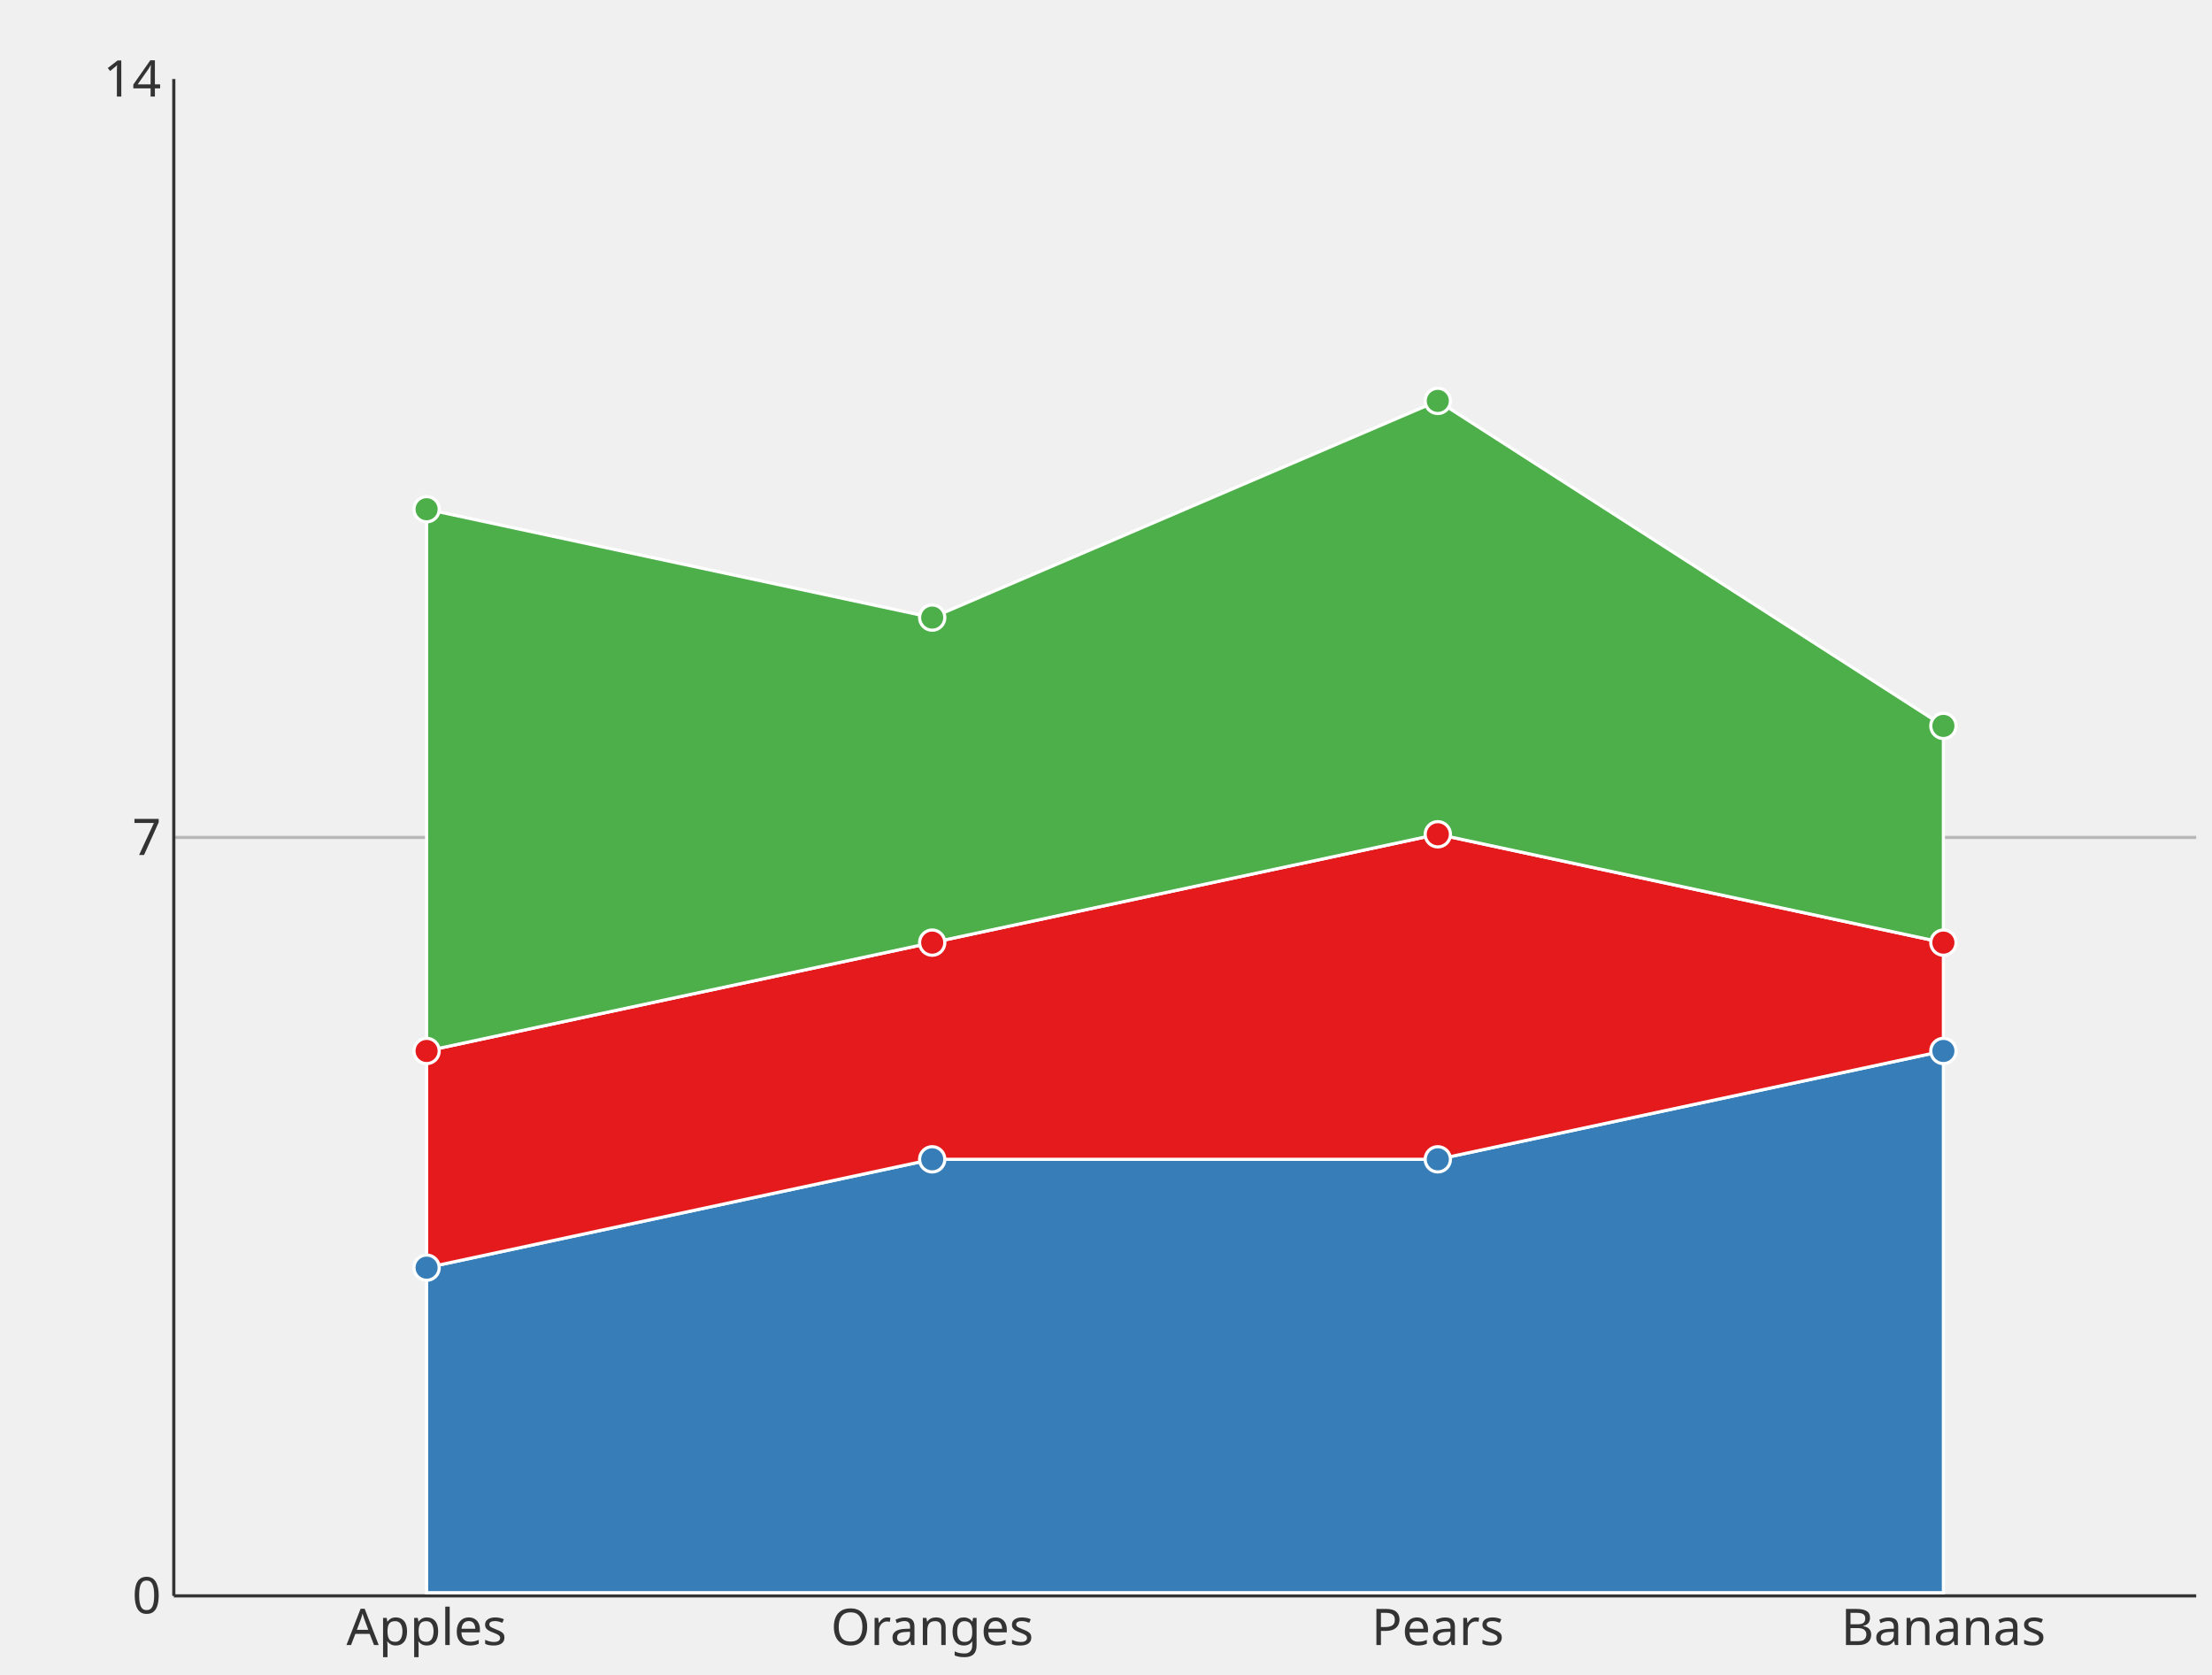
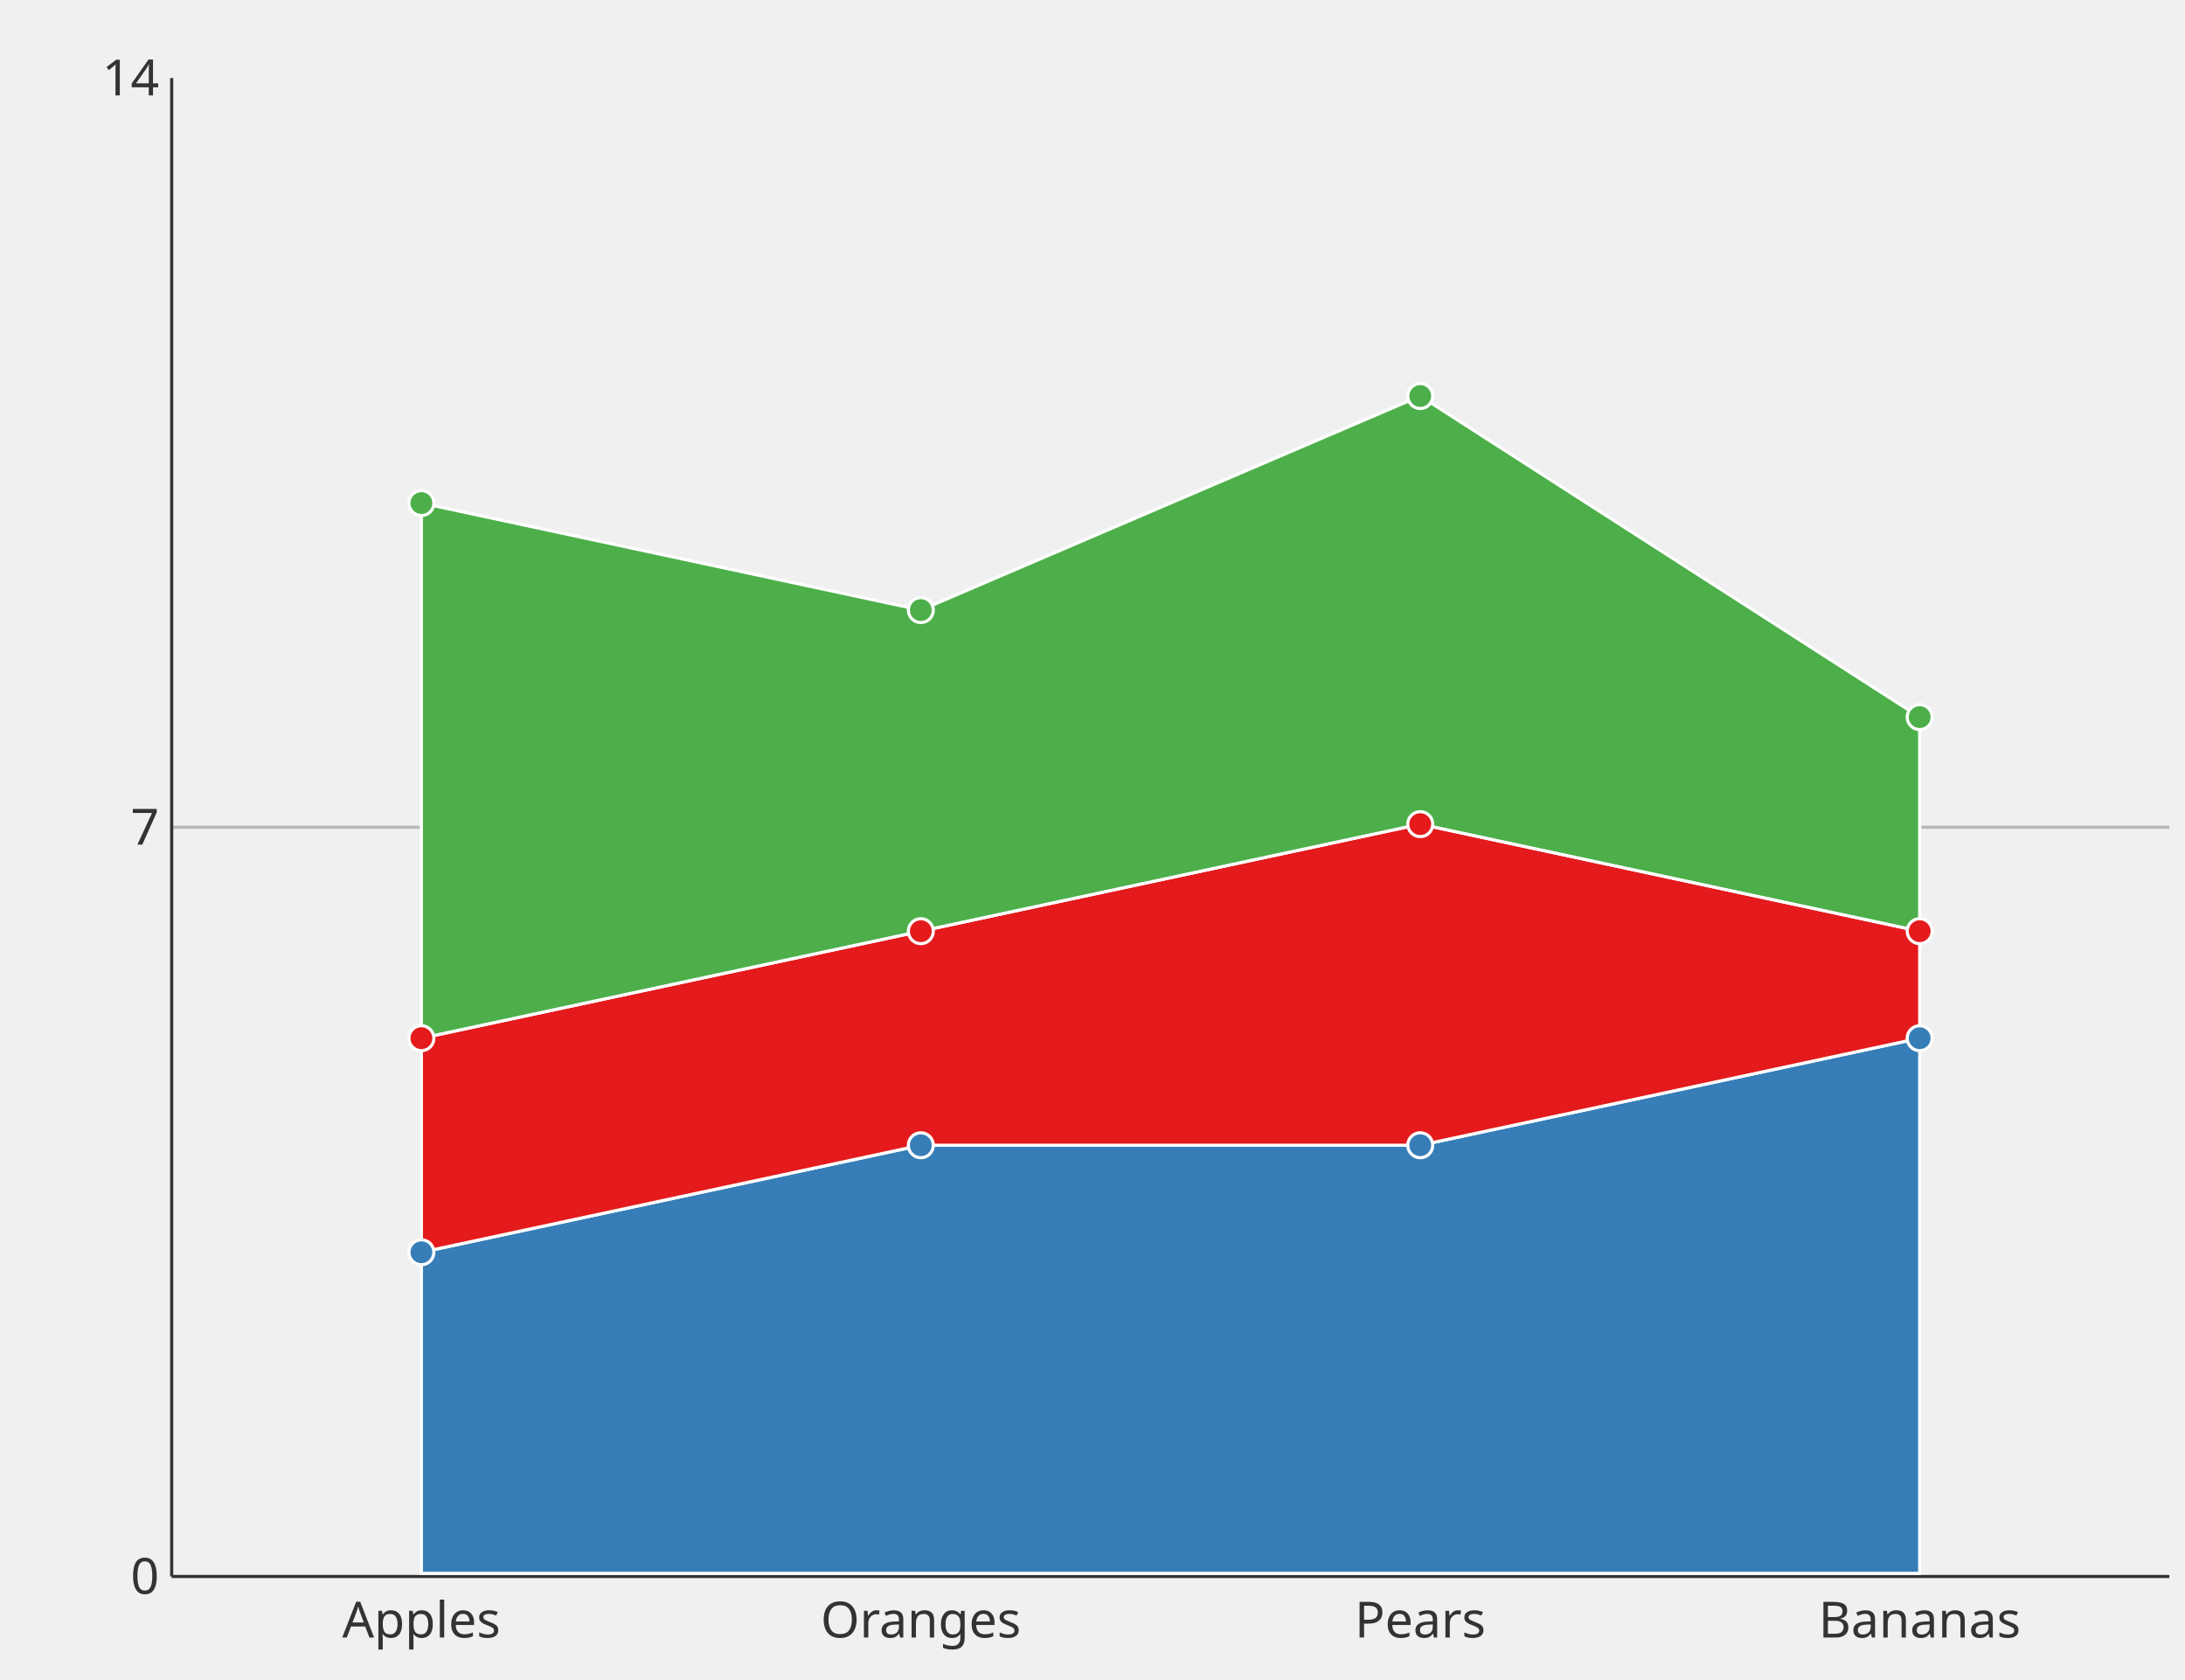
- <svg xmlns="http://www.w3.org/2000/svg" font-family="sans-serif" font-size="16" viewBox="-55 -25 700 530">
+ <svg xmlns="http://www.w3.org/2000/svg" font-family="sans-serif" font-size="16" viewBox="-55 -25 700 538">
  <style>
		@media (prefers-color-scheme: dark) {
			[fill="#333"] {fill: white}
			[stroke="#333"] {stroke: white}
		}
	</style>
  <g role="table">
    <line stroke="#333" x1="0" x2="0" y1="0" y2="480" />
    <line stroke="#333" x1="0" x2="640" y1="480" y2="480" />
    <line opacity="0.3" stroke="#333" x1="0" x2="640" y1="240" y2="240" />
    <g aria-hidden="true">
      <text dominant-baseline="middle" fill="#333" text-anchor="end" x="-4" y="480">0</text>
      <text dominant-baseline="middle" fill="#333" text-anchor="end" x="-4" y="240">7</text>
      <text dominant-baseline="middle" fill="#333" text-anchor="end" x="-4" y="0">14</text>
    </g>
    <g role="row">
-       <text dominant-baseline="middle" fill="#333" role="columnheader" text-anchor="middle" x="80" y="490">Apples</text>
-       <text dominant-baseline="middle" fill="#333" role="columnheader" text-anchor="middle" x="240" y="490">Oranges</text>
-       <text dominant-baseline="middle" fill="#333" role="columnheader" text-anchor="middle" x="400" y="490">Pears</text>
-       <text dominant-baseline="middle" fill="#333" role="columnheader" text-anchor="middle" x="560" y="490">Bananas</text>
+       <text dominant-baseline="middle" fill="#333" role="columnheader" text-anchor="middle" x="80" y="494">Apples</text>
+       <text dominant-baseline="middle" fill="#333" role="columnheader" text-anchor="middle" x="240" y="494">Oranges</text>
+       <text dominant-baseline="middle" fill="#333" role="columnheader" text-anchor="middle" x="400" y="494">Pears</text>
+       <text dominant-baseline="middle" fill="#333" role="columnheader" text-anchor="middle" x="560" y="494">Bananas</text>
    </g>
    <polygon fill="#377eb8" points="80,376.143 240,341.857 400,341.857 560,307.571 560,479 400,479 240,479 80,479" stroke="white" />
    <polygon fill="#e41a1c" points="80,307.571 240,273.286 400,239 560,273.286 560,307.571 400,341.857 240,341.857 80,376.143" stroke="white" />
    <polygon fill="#4daf4a" points="80,136.143 240,170.429 400,101.857 560,204.714 560,273.286 400,239 240,273.286 80,307.571" stroke="white" />
    <g fill="#377eb8" role="row" stroke="white">
      <circle cx="80" cy="376.143" r="4" role="cell">
				</circle>
      <circle cx="240" cy="341.857" r="4" role="cell">
				</circle>
      <circle cx="400" cy="341.857" r="4" role="cell">
				</circle>
      <circle cx="560" cy="307.571" r="4" role="cell">
				</circle>
    </g>
    <g fill="#e41a1c" role="row" stroke="white">
      <circle cx="80" cy="307.571" r="4" role="cell">
				</circle>
      <circle cx="240" cy="273.286" r="4" role="cell">
				</circle>
      <circle cx="400" cy="239" r="4" role="cell">
				</circle>
      <circle cx="560" cy="273.286" r="4" role="cell">
				</circle>
    </g>
    <g fill="#4daf4a" role="row" stroke="white">
      <circle cx="80" cy="136.143" r="4" role="cell">
				</circle>
      <circle cx="240" cy="170.429" r="4" role="cell">
				</circle>
      <circle cx="400" cy="101.857" r="4" role="cell">
				</circle>
      <circle cx="560" cy="204.714" r="4" role="cell">
				</circle>
    </g>
  </g>
</svg>
